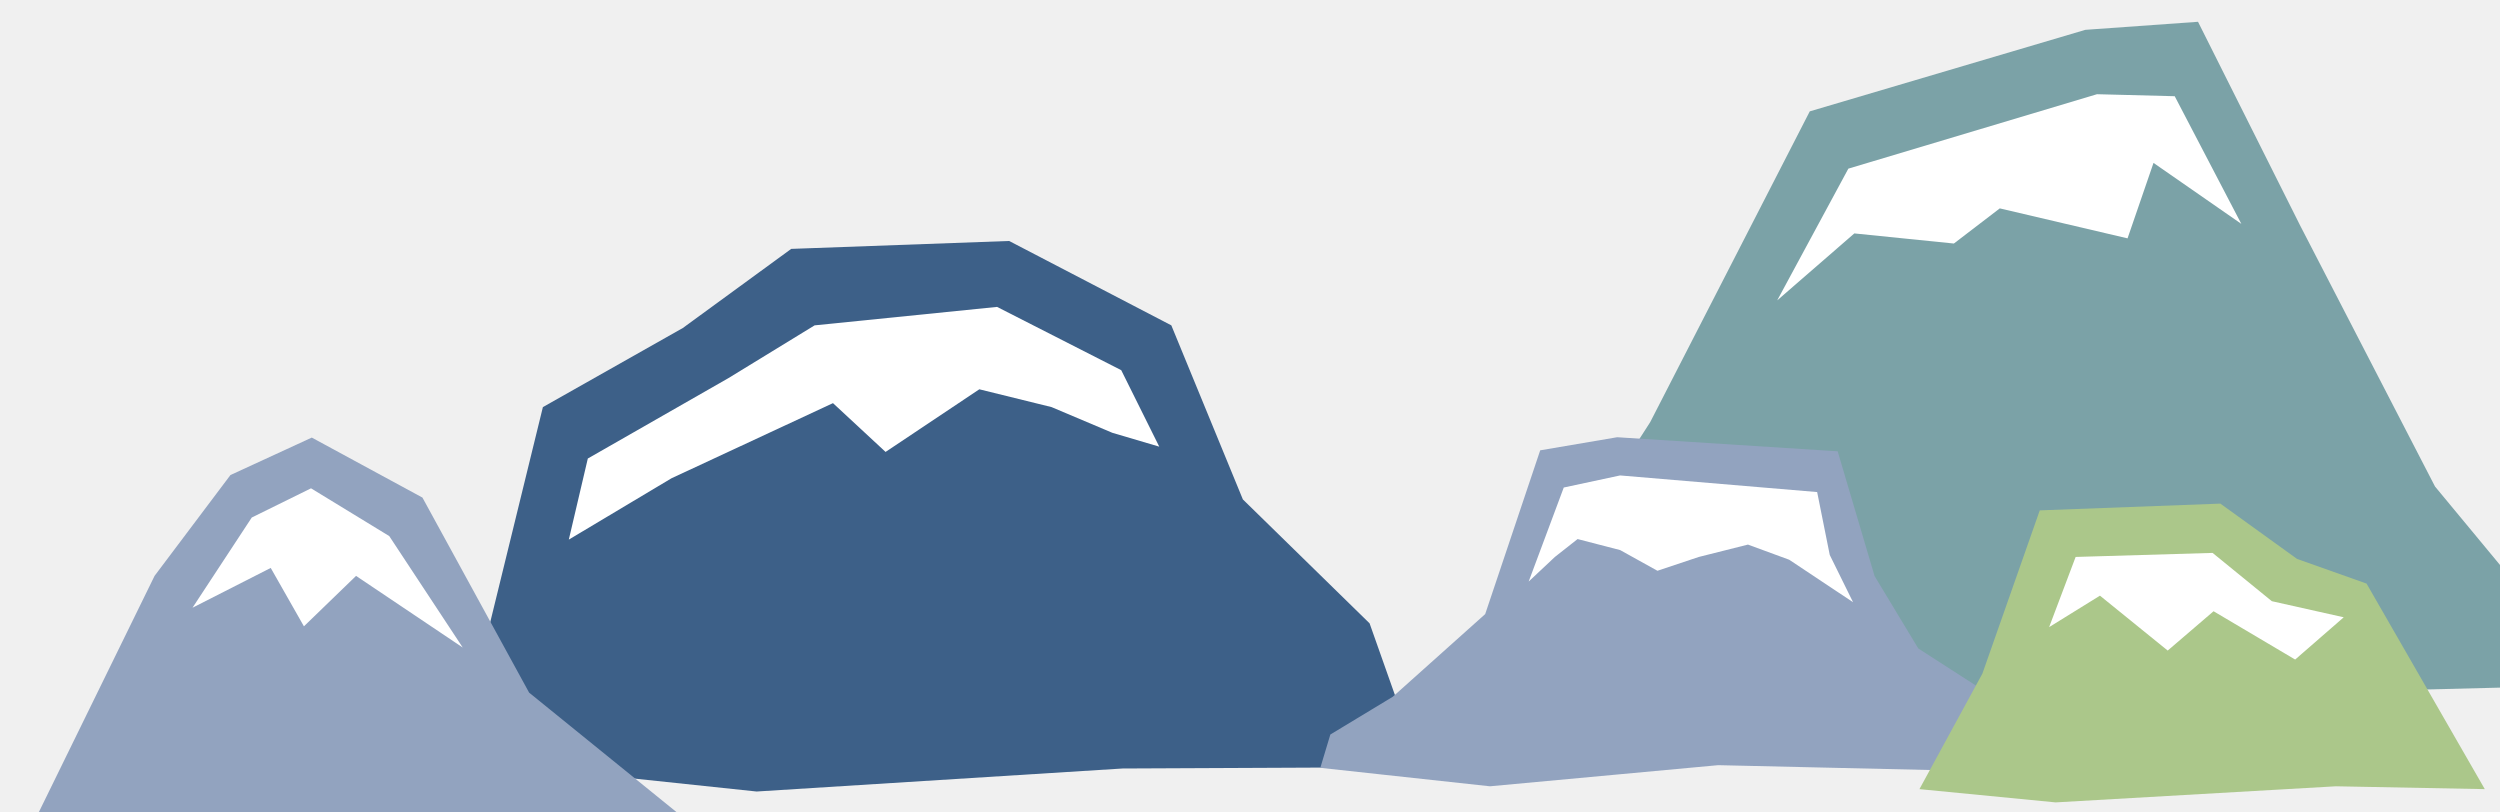
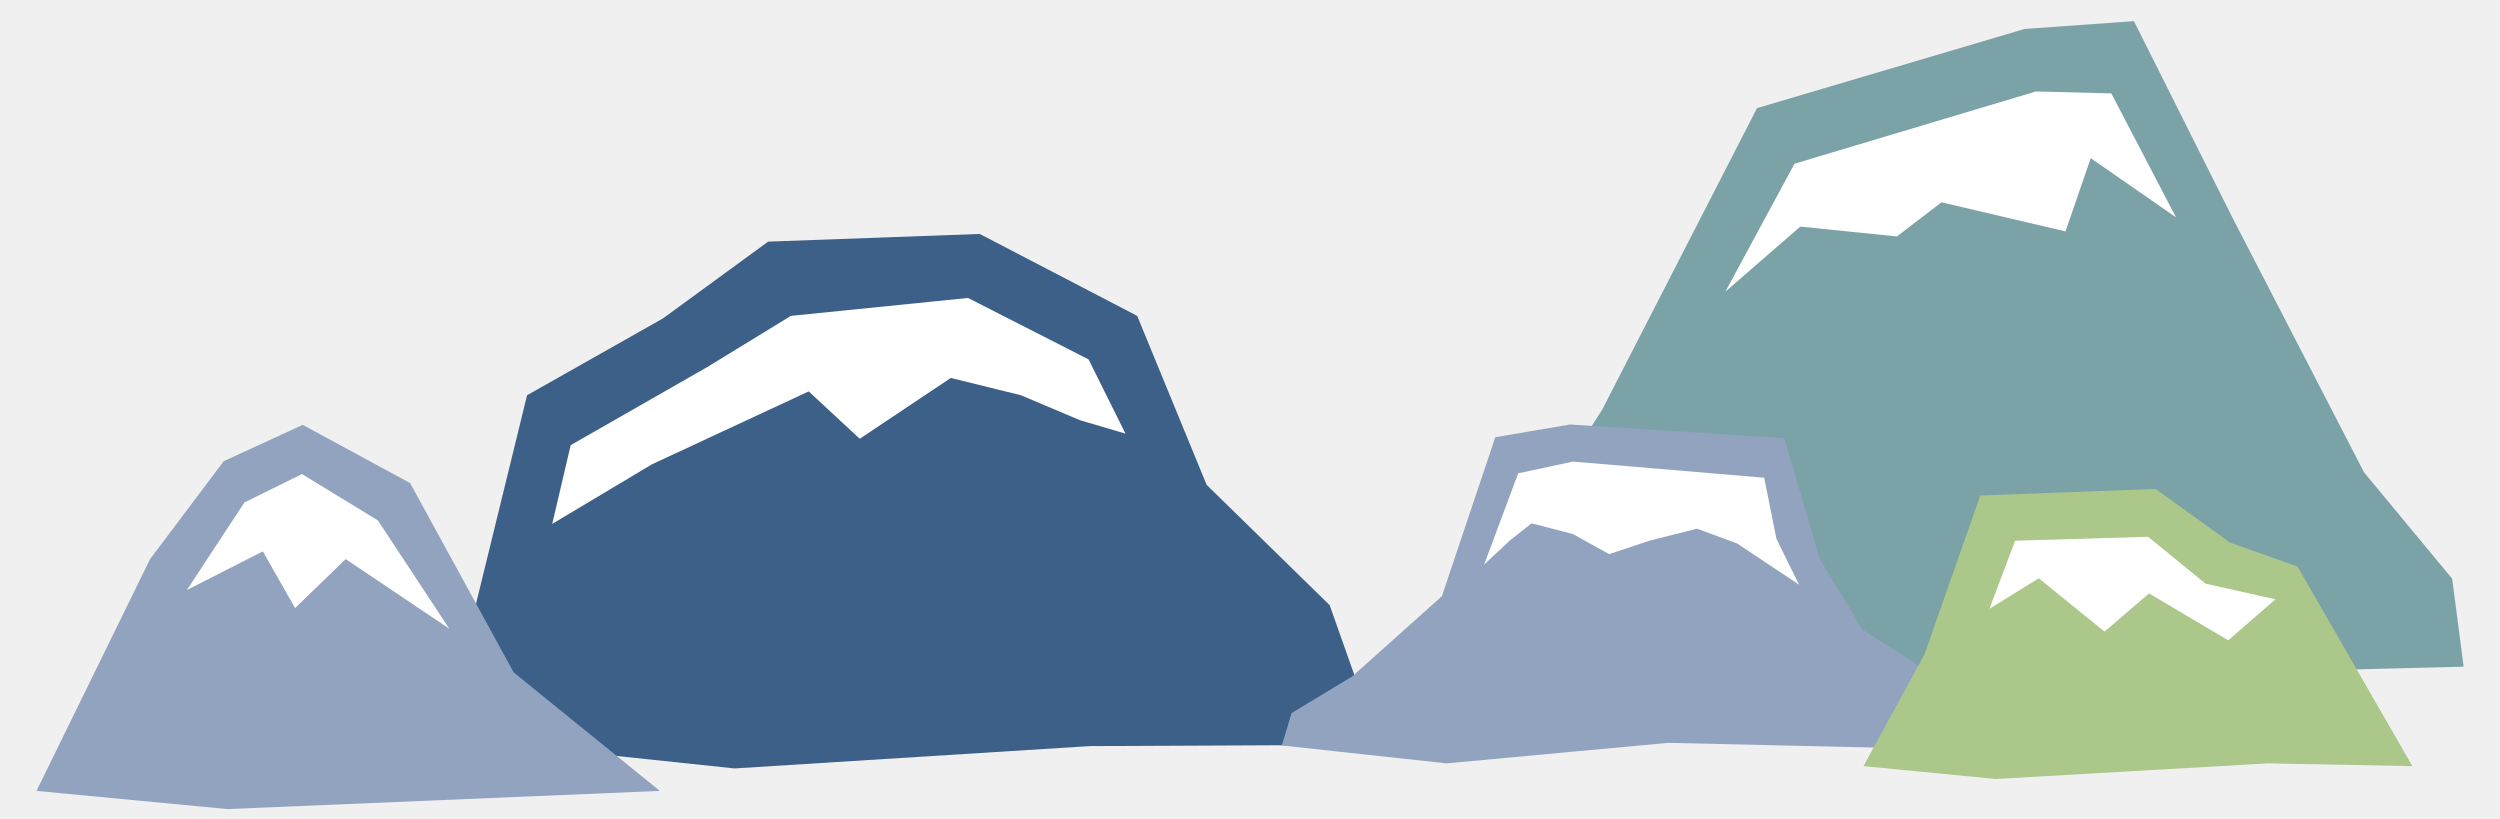
- <svg xmlns="http://www.w3.org/2000/svg" version="1.1" id="Layer_1" x="0px" y="0px" enable-background="new 0 0 275 90" xml:space="preserve">
+ <svg xmlns="http://www.w3.org/2000/svg" version="1.1" id="Layer_1" x="0px" y="0px" viewBox="0 0 275 90" enable-background="new 0 0 275 90" xml:space="preserve">
  <g>
    <polygon fill="#3D6088" points="107.77,25.734 84.496,26.579 72.924,35.027 57.977,43.476 52.742,64.859 48.758,81.142    80.803,84.529 119.881,82.071 151.691,81.924 146.263,66.568 132.73,53.334 125.09,34.746  " />
    <polygon fill="#FFFFFF" points="118.793,46.221 112.299,43.475 104.586,41.574 94.573,48.264 88.957,43.053 71.705,51.08    60.745,57.627 62.775,48.967 77.795,40.379 86.996,34.746 106.48,32.775 119.741,39.533 123.801,47.7  " />
    <polygon fill="#92A3BF" points="33.297,46.731 24.609,50.732 16.508,61.498 4.016,87 25,89 72.584,87 56.506,73.967 45.114,53.139     " />
    <polygon fill="#FFFFFF" points="20.559,64.902 28.912,60.651 32.457,66.887 38.025,61.502 49.418,69.154 41.57,57.251    33.216,52.149 26.888,55.268  " />
    <polygon fill="#7BA2A7" points="234.734,2.326 245.655,24.11 260.045,51.957 269.74,63.662 271.001,73.334 187.139,75.428    158.609,72.494 176.231,45.082 193.272,11.893 222.702,3.186  " />
    <polygon fill="#92A3BF" points="196.252,48.197 200.193,61.518 204.861,69.252 225.711,82.68 183.492,81.715 159.115,83.971    141.001,82 142.073,78.441 148.743,74.408 158.609,65.58 164.484,48.092 172.704,46.693  " />
    <polygon fill="#ABC78A" points="237.12,53.783 245.314,59.691 252.732,62.322 265.361,84.275 249.465,83.971 219.525,85.691    204.984,84.275 211.707,71.938 217.834,54.504  " />
    <polygon fill="#FFFFFF" points="197.393,18.01 189.795,32.078 198.032,24.927 208.662,26.007 213.565,22.254 227.209,25.455    229.981,17.396 239.361,23.909 232.246,10.275 223.945,10.061  " />
    <polygon fill="#FFFFFF" points="167,52.064 163.252,62.106 166.051,59.48 168.477,57.568 173.025,58.746 177.005,60.955    181.41,59.482 186.67,58.158 191.076,59.777 197.896,64.314 195.406,59.265 194.06,52.549 173.016,50.774  " />
    <polygon fill="#FFFFFF" points="221.665,59.478 218.834,66.973 224.262,63.612 231.497,69.477 236.395,65.277 245.108,70.436    250.295,65.922 242.618,64.204 236.291,59.047  " />
  </g>
</svg>
